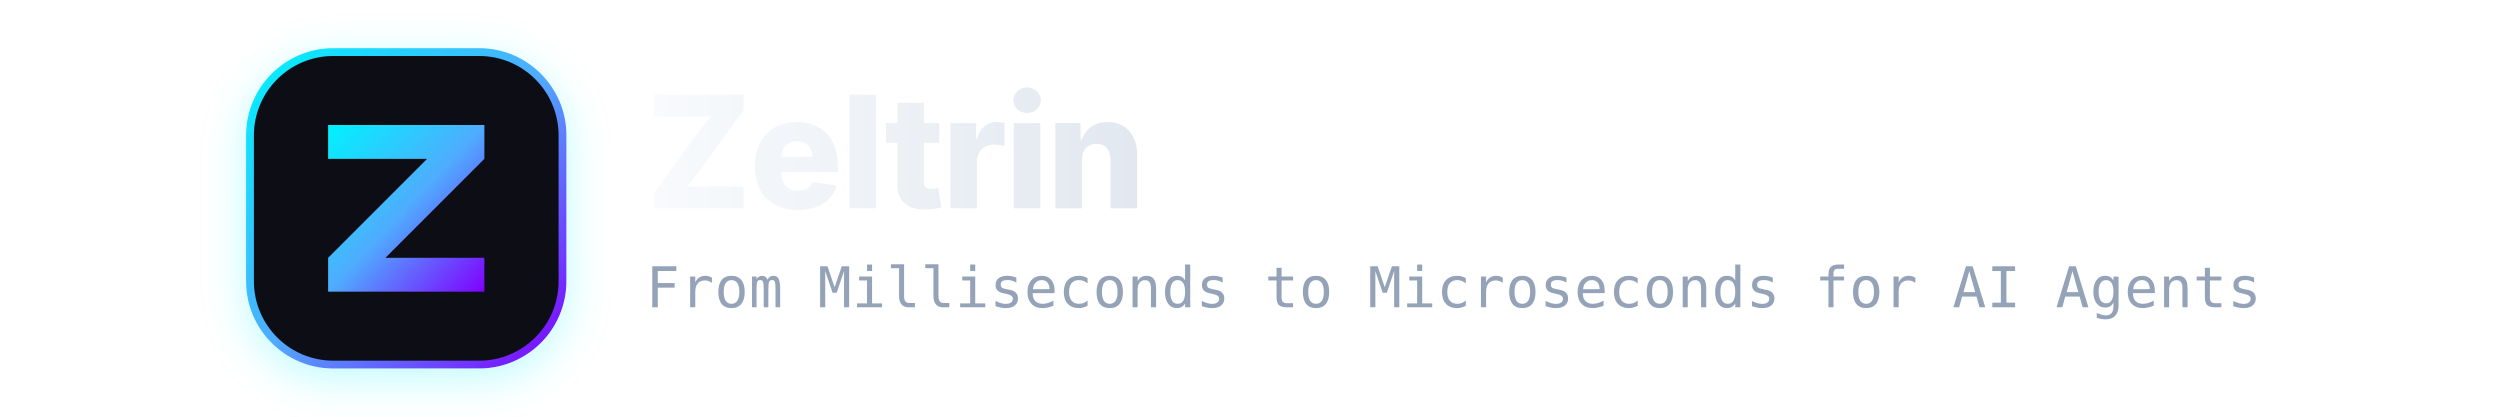
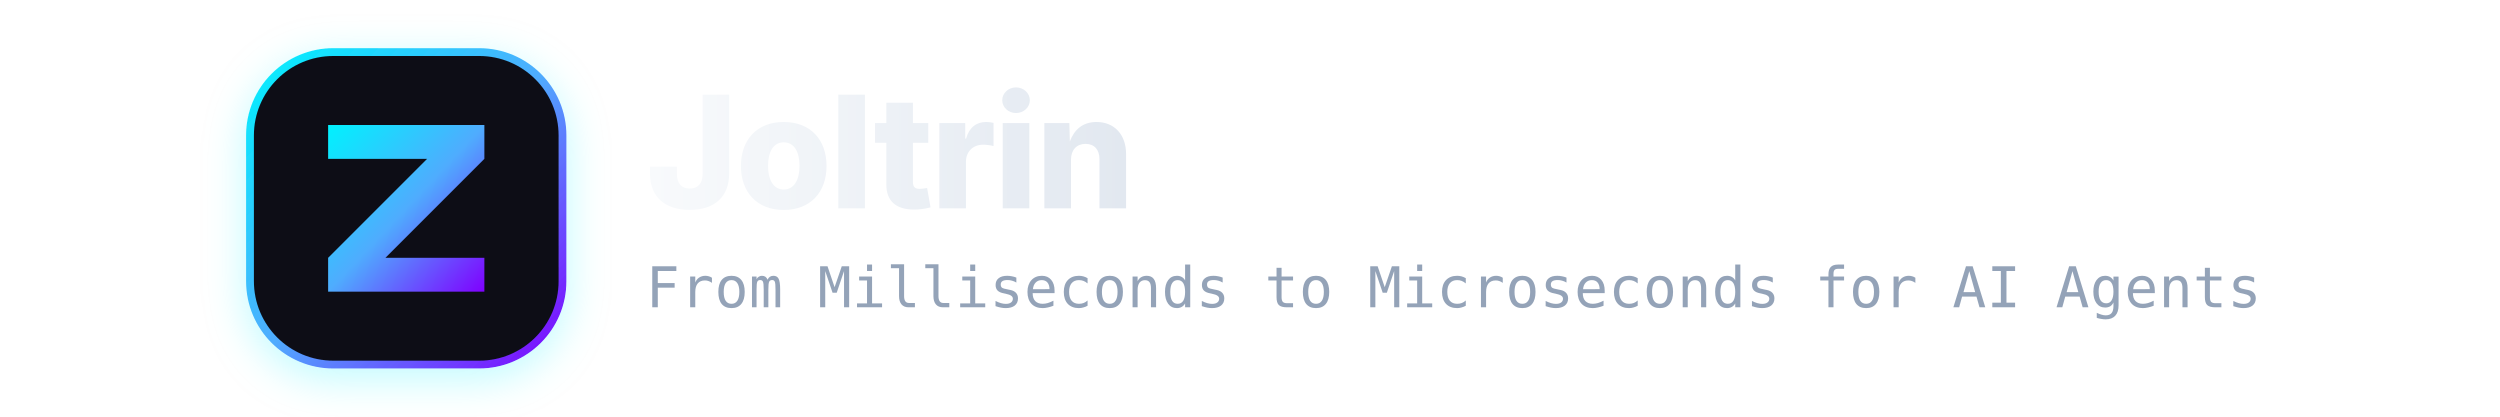
<svg xmlns="http://www.w3.org/2000/svg" width="480" height="80" viewBox="0 0 480 80">
  <defs>
    <linearGradient id="zGrad" x1="0%" y1="0%" x2="100%" y2="100%">
      <stop offset="0%" stop-color="#00f2fe" />
      <stop offset="50%" stop-color="#4facfe" />
      <stop offset="100%" stop-color="#7f00ff" />
    </linearGradient>
    <linearGradient id="textGrad" x1="0%" y1="0%" x2="100%" y2="0%">
      <stop offset="0%" stop-color="#f8fafc" />
      <stop offset="100%" stop-color="#e2e8f0" />
    </linearGradient>
    <filter id="glow" x="-20%" y="-20%" width="140%" height="140%">
      <feDropShadow dx="0" dy="2" stdDeviation="4" flood-color="#00f2fe" flood-opacity="0.25" />
    </filter>
  </defs>
  <rect x="48" y="10" width="60" height="60" rx="16" fill="#0b0f19" stroke="url(#zGrad)" stroke-width="1.5" filter="url(#glow)" />
  <path d="M 63,24 L 93,24 L 93,30.5 L 74,49.5 L 93,49.5 L 93,56 L 63,56 L 63,49.5 L 82,30.5 L 63,30.5 Z" fill="url(#zGrad)" />
-   <text x="124" y="40" font-family="-apple-system, BlinkMacSystemFont, 'Inter', 'Segoe UI', Roboto, sans-serif" font-size="30" font-weight="800" letter-spacing="-0.5" fill="url(#textGrad)">Zeltrin</text>
+   <text x="124" y="40" font-family="-apple-system, BlinkMacSystemFont, 'Inter', 'Segoe UI', Roboto, sans-serif" font-size="30" font-weight="800" letter-spacing="-0.5" fill="url(#textGrad)">Joltrin</text>
  <text x="124" y="59" font-family="'JetBrains Mono', 'SF Mono', Menlo, Consolas, monospace" font-size="10.8" font-weight="500" letter-spacing="0.1" fill="#94a3b8">From Milliseconds to Microseconds for AI Agents</text>
</svg>
